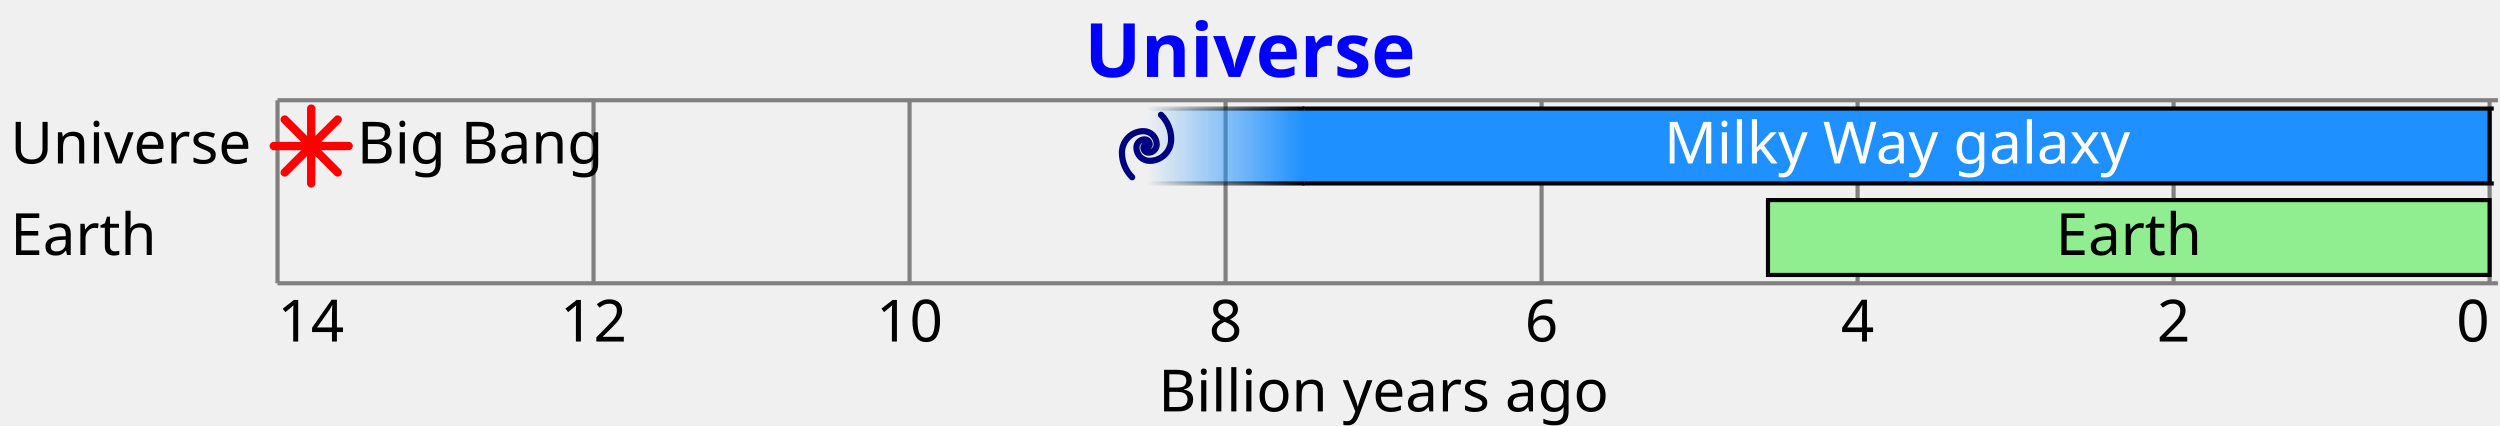
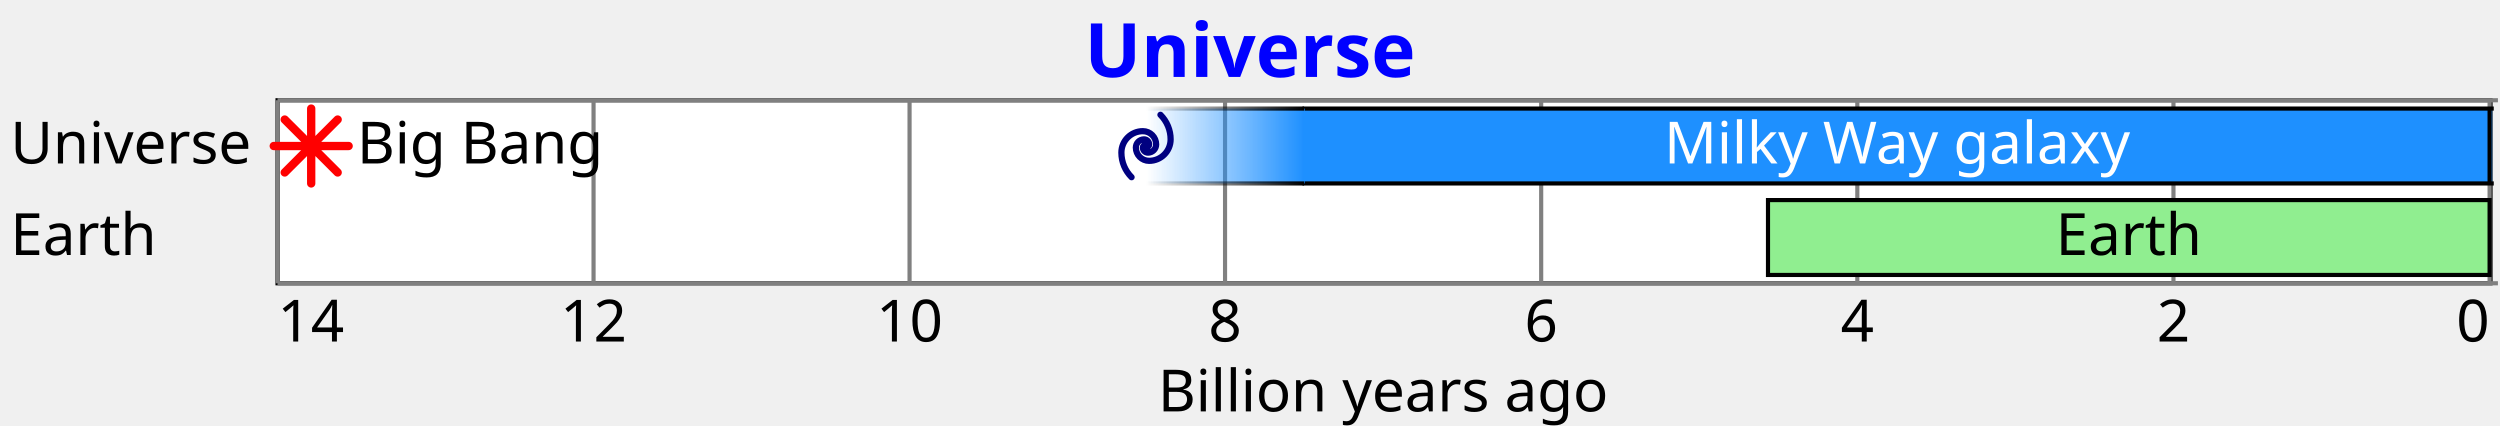
<svg xmlns="http://www.w3.org/2000/svg" width="601" height="102.200" viewBox="0 0 601 102.200" transform="translate(0.5, 0.5)">
  <g stroke="black" fill="white" font-family="sans-serif" font-size="14">
    <text x="300" y="18" stroke="none" fill="blue" font-size="18" text-anchor="middle" font-weight="bold">Universe</text>
+     <rect x="66.220" y="23.600" width="532" height="44" stroke="black" stroke-width="1" />
    <g>
-       <path d="M 66.220 23.600 V 67.600 M 142.189 23.600 V 67.600 M 218.157 23.600 V 67.600 M 294.126 23.600 V 67.600 M 370.094 23.600 V 67.600 M 446.063 23.600 V 67.600 M 522.031 23.600 V 67.600 M 598 23.600 V 67.600 M 66.220 23.600 H 600 M 66.220 67.600 H 600" stroke="gray" />
+       <path d="M 66.220 23.600 V 67.600 M 142.189 23.600 V 67.600 M 218.157 23.600 V 67.600 M 294 23.600 V 67.600 M 370 23.600 V 67.600 M 446 23.600 V 67.600 M 522 23.600 V 67.600 M 598 23.600 V 67.600 M 66.220 23.600 H 600 M 66.220 67.600 H 600" stroke="gray" />
      <g text-anchor="middle" stroke="none" fill="black">
        <text x="66.220" y="81.600" text-anchor="start">14</text>
        <text x="142.189" y="81.600">12</text>
        <text x="218.157" y="81.600">10</text>
-         <text x="294.126" y="81.600">8</text>
-         <text x="370.094" y="81.600">6</text>
-         <text x="446.063" y="81.600">4</text>
-         <text x="522.031" y="81.600">2</text>
+         <text x="294" y="81.600">8</text>
+         <text x="370" y="81.600">6</text>
+         <text x="446" y="81.600">4</text>
+         <text x="522" y="81.600">2</text>
        <text x="598" y="81.600" text-anchor="end">0</text>
-         <text x="332.110" y="98.4">Billion years ago</text>
+         <text x="332" y="98.4">Billion years ago</text>
      </g>
    </g>
    <g>
      <path d="M 65.311 34.600 h 18 M 74.311 25.600 v 18 M 67.947 28.236 L 80.675 40.964 M 80.675 28.236 L 67.947 40.964" fill="none" stroke="red" stroke-width="2" stroke-linecap="round" />
      <g>
-         <rect x="312.618" y="25.600" width="285.882" height="18" stroke="none" fill="dodgerblue" />
+         <rect x="312.618" y="25.600" width="286" height="18" stroke="none" fill="dodgerblue" />
        <path d="M 312.618 25.600 H 599 m 0 18 H 312.618" stroke="black" />
        <defs>
          <linearGradient id="id1">
            <stop offset="0" stop-color="dodgerblue" stop-opacity="0" />
            <stop offset="1" stop-color="dodgerblue" stop-opacity="1" />
          </linearGradient>
          <linearGradient id="id2">
            <stop offset="0" stop-color="black" stop-opacity="0" />
            <stop offset="1" stop-color="black" stop-opacity="1" />
          </linearGradient>
        </defs>
-         <rect x="275.134" y="25.600" width="37.984" height="18" stroke="none" fill="url(#id1)" />
-         <path d="M 275.134 25.600 H 313.118 m 0 18 H 275.134" stroke="url(#id2)" />
+         <rect x="275.134" y="25.600" width="38" height="18" stroke="none" fill="url(#id1)" />
+         <path d="M 275 25.600 H 313 m 0 18 H 275" stroke="url(#id2)" />
        <line x1="598" y1="25.600" x2="598" y2="43.600" stroke="black" />
      </g>
-       <path transform="translate(275.134, 34.600) scale(1.500) translate(-6,-6)" d="M8.316 1a5.553 5.553 0 0 1 1.629 3.94A3.443 3.443 0 0 1 6.5 8.378 2.127 2.127 0 0 1 4.375 6.25 1.315 1.315 0 0 1 5.69 4.936c.45 0 .813.365.812.813a.503.503 0 0 1-.147.355l-.71-.208a.502.502 0 0 0-.147.355c0 .449.363.813.812.813A1.315 1.315 0 0 0 7.625 5.75 2.127 2.127 0 0 0 5.5 3.622 3.443 3.443 0 0 0 2.055 7.06c0 1.538.622 2.93 1.629 3.939" fill="none" stroke="navy" stroke-width="1" stroke-linecap="round" />
+       <path transform="translate(275, 34.600) scale(1.500) translate(-6,-6)" d="M8.316 1a5.553 5.553 0 0 1 1.629 3.94A3.443 3.443 0 0 1 6.5 8.378 2.127 2.127 0 0 1 4.375 6.25 1.315 1.315 0 0 1 5.69 4.936c.45 0 .813.365.812.813a.503.503 0 0 1-.147.355l-.71-.208a.502.502 0 0 0-.147.355c0 .449.363.813.812.813A1.315 1.315 0 0 0 7.625 5.75 2.127 2.127 0 0 0 5.5 3.622 3.443 3.443 0 0 0 2.055 7.06c0 1.538.622 2.93 1.629 3.939" fill="none" stroke="navy" stroke-width="1" stroke-linecap="round" />
      <g>
        <rect x="424.526" y="47.600" width="173.474" height="18" fill="lightgreen" />
      </g>
    </g>
    <g text-anchor="middle" stroke="none" fill="black">
      <text x="85.311" y="38.800" text-anchor="start">Big Bang</text>
      <text x="455.559" y="38.800" fill="white" text-anchor="middle">Milky Way galaxy</text>
      <text x="511.263" y="60.800" fill="black" text-anchor="middle">Earth</text>
    </g>
    <g stroke="none" fill="black">
      <text x="2" y="38.800">Universe</text>
      <text x="2" y="60.800">Earth</text>
    </g>
  </g>
</svg>
